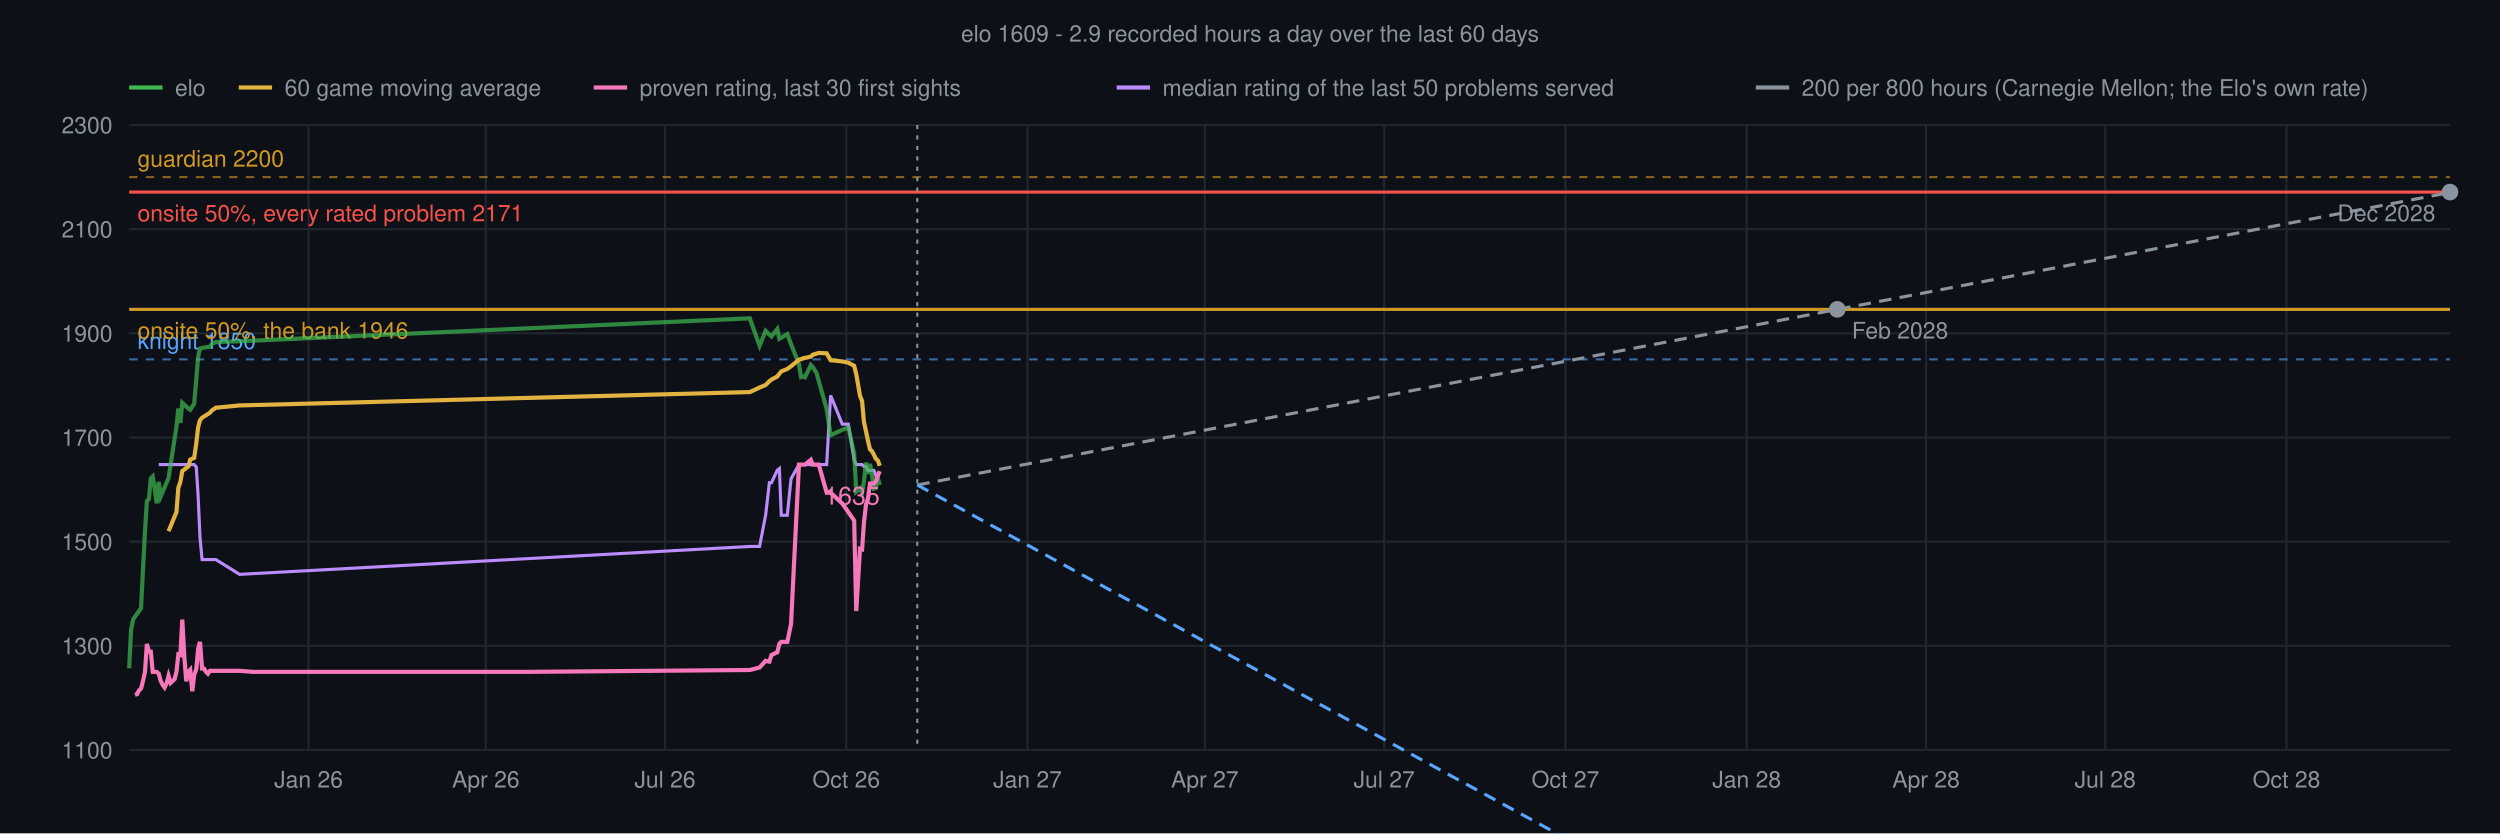
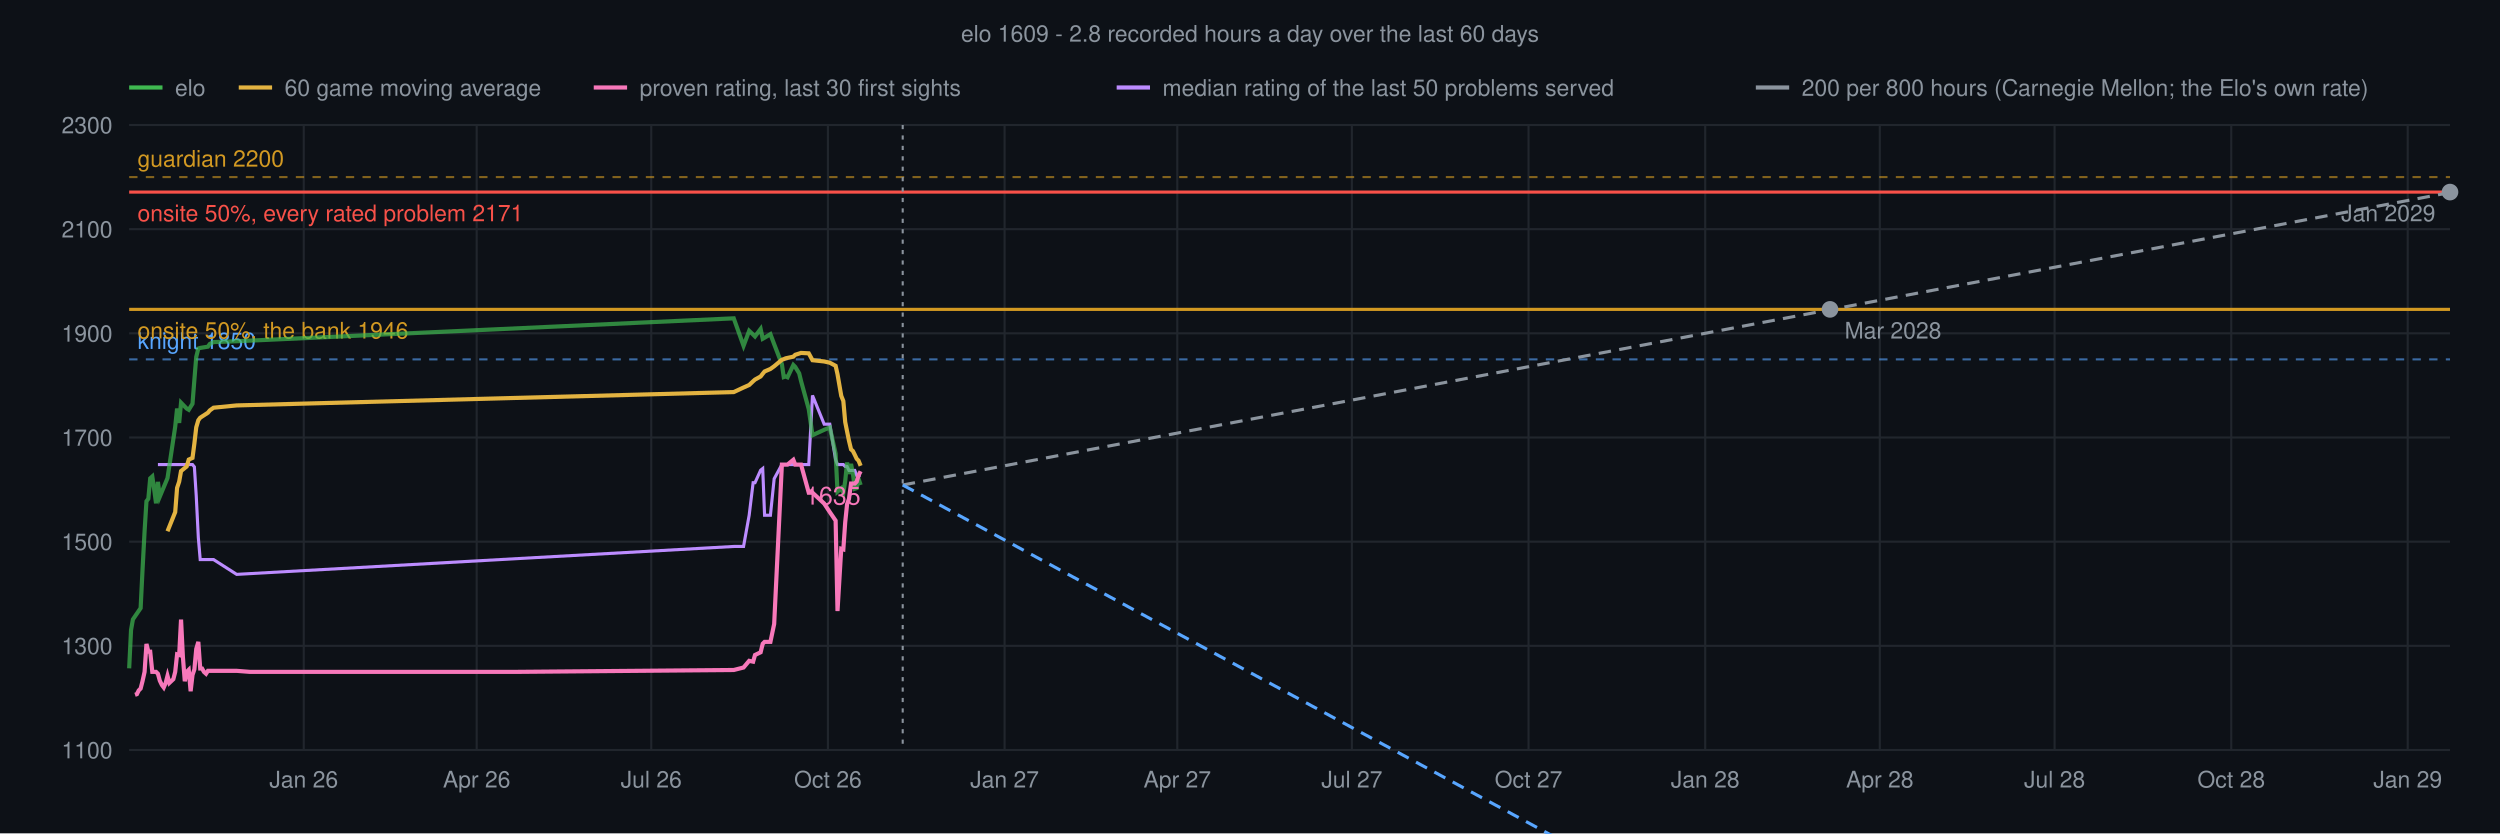
<svg xmlns="http://www.w3.org/2000/svg" viewBox="0 0 1200 400" font-family="Helvetica,sans-serif">
  <rect width="1200" height="400" fill="#0d1117" />
-   <text x="600" y="20" text-anchor="middle" font-size="11" fill="#8b949e">elo 1609 - 2.9 recorded hours a day over the last 60 days</text>
+   <text x="600" y="20" text-anchor="middle" font-size="11" fill="#8b949e">elo 1609 - 2.8 recorded hours a day over the last 60 days</text>
  <line x1="62" y1="360.0" x2="1176" y2="360.0" stroke="#21262d" stroke-width="1" />
  <text x="54" y="364.0" text-anchor="end" font-size="11" fill="#8b949e">1100</text>
  <line x1="62" y1="310.0" x2="1176" y2="310.0" stroke="#21262d" stroke-width="1" />
  <text x="54" y="314.0" text-anchor="end" font-size="11" fill="#8b949e">1300</text>
  <line x1="62" y1="260.0" x2="1176" y2="260.0" stroke="#21262d" stroke-width="1" />
  <text x="54" y="264.0" text-anchor="end" font-size="11" fill="#8b949e">1500</text>
  <line x1="62" y1="210.0" x2="1176" y2="210.0" stroke="#21262d" stroke-width="1" />
  <text x="54" y="214.0" text-anchor="end" font-size="11" fill="#8b949e">1700</text>
  <line x1="62" y1="160.0" x2="1176" y2="160.0" stroke="#21262d" stroke-width="1" />
  <text x="54" y="164.0" text-anchor="end" font-size="11" fill="#8b949e">1900</text>
  <line x1="62" y1="110.0" x2="1176" y2="110.0" stroke="#21262d" stroke-width="1" />
  <text x="54" y="114.0" text-anchor="end" font-size="11" fill="#8b949e">2100</text>
  <line x1="62" y1="60.0" x2="1176" y2="60.0" stroke="#21262d" stroke-width="1" />
  <text x="54" y="64.0" text-anchor="end" font-size="11" fill="#8b949e">2300</text>
-   <line x1="148.1" y1="60" x2="148.1" y2="360" stroke="#21262d" stroke-width="1" />
-   <text x="148.1" y="378" text-anchor="middle" font-size="11" fill="#8b949e">Jan 26</text>
-   <line x1="233.2" y1="60" x2="233.2" y2="360" stroke="#21262d" stroke-width="1" />
-   <text x="233.2" y="378" text-anchor="middle" font-size="11" fill="#8b949e">Apr 26</text>
-   <line x1="319.2" y1="60" x2="319.2" y2="360" stroke="#21262d" stroke-width="1" />
-   <text x="319.2" y="378" text-anchor="middle" font-size="11" fill="#8b949e">Jul 26</text>
-   <line x1="406.2" y1="60" x2="406.2" y2="360" stroke="#21262d" stroke-width="1" />
-   <text x="406.2" y="378" text-anchor="middle" font-size="11" fill="#8b949e">Oct 26</text>
-   <line x1="493.2" y1="60" x2="493.2" y2="360" stroke="#21262d" stroke-width="1" />
-   <text x="493.2" y="378" text-anchor="middle" font-size="11" fill="#8b949e">Jan 27</text>
-   <line x1="578.3" y1="60" x2="578.3" y2="360" stroke="#21262d" stroke-width="1" />
-   <text x="578.3" y="378" text-anchor="middle" font-size="11" fill="#8b949e">Apr 27</text>
-   <line x1="664.4" y1="60" x2="664.4" y2="360" stroke="#21262d" stroke-width="1" />
-   <text x="664.4" y="378" text-anchor="middle" font-size="11" fill="#8b949e">Jul 27</text>
-   <line x1="751.4" y1="60" x2="751.4" y2="360" stroke="#21262d" stroke-width="1" />
-   <text x="751.4" y="378" text-anchor="middle" font-size="11" fill="#8b949e">Oct 27</text>
-   <line x1="838.4" y1="60" x2="838.4" y2="360" stroke="#21262d" stroke-width="1" />
-   <text x="838.4" y="378" text-anchor="middle" font-size="11" fill="#8b949e">Jan 28</text>
-   <line x1="924.5" y1="60" x2="924.5" y2="360" stroke="#21262d" stroke-width="1" />
-   <text x="924.5" y="378" text-anchor="middle" font-size="11" fill="#8b949e">Apr 28</text>
-   <line x1="1010.5" y1="60" x2="1010.5" y2="360" stroke="#21262d" stroke-width="1" />
-   <text x="1010.5" y="378" text-anchor="middle" font-size="11" fill="#8b949e">Jul 28</text>
-   <line x1="1097.5" y1="60" x2="1097.5" y2="360" stroke="#21262d" stroke-width="1" />
-   <text x="1097.5" y="378" text-anchor="middle" font-size="11" fill="#8b949e">Oct 28</text>
+   <line x1="145.8" y1="60" x2="145.8" y2="360" stroke="#21262d" stroke-width="1" />
+   <text x="145.8" y="378" text-anchor="middle" font-size="11" fill="#8b949e">Jan 26</text>
+   <line x1="228.8" y1="60" x2="228.8" y2="360" stroke="#21262d" stroke-width="1" />
+   <text x="228.8" y="378" text-anchor="middle" font-size="11" fill="#8b949e">Apr 26</text>
+   <line x1="312.6" y1="60" x2="312.6" y2="360" stroke="#21262d" stroke-width="1" />
+   <text x="312.6" y="378" text-anchor="middle" font-size="11" fill="#8b949e">Jul 26</text>
+   <line x1="397.4" y1="60" x2="397.4" y2="360" stroke="#21262d" stroke-width="1" />
+   <text x="397.4" y="378" text-anchor="middle" font-size="11" fill="#8b949e">Oct 26</text>
+   <line x1="482.2" y1="60" x2="482.2" y2="360" stroke="#21262d" stroke-width="1" />
+   <text x="482.2" y="378" text-anchor="middle" font-size="11" fill="#8b949e">Jan 27</text>
+   <line x1="565.1" y1="60" x2="565.1" y2="360" stroke="#21262d" stroke-width="1" />
+   <text x="565.1" y="378" text-anchor="middle" font-size="11" fill="#8b949e">Apr 27</text>
+   <line x1="648.9" y1="60" x2="648.9" y2="360" stroke="#21262d" stroke-width="1" />
+   <text x="648.9" y="378" text-anchor="middle" font-size="11" fill="#8b949e">Jul 27</text>
+   <line x1="733.7" y1="60" x2="733.7" y2="360" stroke="#21262d" stroke-width="1" />
+   <text x="733.7" y="378" text-anchor="middle" font-size="11" fill="#8b949e">Oct 27</text>
+   <line x1="818.5" y1="60" x2="818.5" y2="360" stroke="#21262d" stroke-width="1" />
+   <text x="818.5" y="378" text-anchor="middle" font-size="11" fill="#8b949e">Jan 28</text>
+   <line x1="902.3" y1="60" x2="902.3" y2="360" stroke="#21262d" stroke-width="1" />
+   <text x="902.3" y="378" text-anchor="middle" font-size="11" fill="#8b949e">Apr 28</text>
+   <line x1="986.2" y1="60" x2="986.2" y2="360" stroke="#21262d" stroke-width="1" />
+   <text x="986.2" y="378" text-anchor="middle" font-size="11" fill="#8b949e">Jul 28</text>
+   <line x1="1071.0" y1="60" x2="1071.0" y2="360" stroke="#21262d" stroke-width="1" />
+   <text x="1071.0" y="378" text-anchor="middle" font-size="11" fill="#8b949e">Oct 28</text>
+   <line x1="1155.7" y1="60" x2="1155.7" y2="360" stroke="#21262d" stroke-width="1" />
+   <text x="1155.7" y="378" text-anchor="middle" font-size="11" fill="#8b949e">Jan 29</text>
  <line x1="62" y1="85.0" x2="1176" y2="85.0" stroke="#d29922" stroke-width="1" stroke-dasharray="4 4" stroke-opacity="0.6" />
  <text x="66" y="80.0" font-size="11" fill="#d29922">guardian 2200</text>
  <line x1="62" y1="172.5" x2="1176" y2="172.5" stroke="#58a6ff" stroke-width="1" stroke-dasharray="4 4" stroke-opacity="0.6" />
  <text x="66" y="167.5" font-size="11" fill="#58a6ff">knight 1850</text>
  <line x1="62" y1="148.5" x2="1176" y2="148.5" stroke="#d29922" stroke-width="1.5" />
  <text x="66" y="162.5" font-size="11" fill="#d29922">onsite 50%, the bank 1946</text>
  <line x1="62" y1="92.2" x2="1176" y2="92.2" stroke="#f85149" stroke-width="1.5" />
  <text x="66" y="106.2" font-size="11" fill="#f85149">onsite 50%, every rated problem 2171</text>
-   <line x1="440.3" y1="60" x2="440.3" y2="360" stroke="#8b949e" stroke-width="1" stroke-dasharray="2 3" />
-   <line x1="440.3" y1="232.8" x2="1176.0" y2="92.4" stroke="#8b949e" stroke-width="1.5" stroke-dasharray="6 4" />
-   <circle cx="881.9" cy="148.5" r="4" fill="#8b949e" />
-   <text x="888.9" y="162.5" text-anchor="start" font-size="11" fill="#8b949e">Feb 2028</text>
+   <line x1="433.3" y1="60" x2="433.3" y2="360" stroke="#8b949e" stroke-width="1" stroke-dasharray="2 3" />
+   <line x1="433.3" y1="232.8" x2="1176.0" y2="92.4" stroke="#8b949e" stroke-width="1.5" stroke-dasharray="6 4" />
+   <circle cx="878.4" cy="148.5" r="4" fill="#8b949e" />
+   <text x="885.4" y="162.5" text-anchor="start" font-size="11" fill="#8b949e">Mar 2028</text>
  <circle cx="1176.0" cy="92.2" r="4" fill="#8b949e" />
-   <text x="1169.0" y="106.2" text-anchor="end" font-size="11" fill="#8b949e">Dec 2028</text>
-   <line x1="440.3" y1="232.8" x2="1176.0" y2="633.7" stroke="#58a6ff" stroke-width="1.5" stroke-dasharray="6 4" />
-   <polyline points="76.2,223.0 77.1,223.0 80.9,223.0 84.7,223.0 85.6,223.0 86.6,223.0 87.5,223.0 90.4,223.0 91.3,223.0 93.2,223.0 94.2,224.1 95.1,238.1 96.0,258.1 97.0,268.6 100.8,268.6 101.7,268.6 103.6,268.6 115.0,275.7 359.9,262.3 364.6,262.3 367.5,247.3 369.3,231.7 370.3,231.7 373.1,225.7 374.1,224.9 375.0,247.3 377.9,247.3 379.7,229.8 383.5,223.0 384.5,223.0 385.4,223.0 386.4,223.0 389.2,223.0 390.1,223.0 392.0,223.0 393.0,223.0 396.8,223.0 398.7,189.8 404.3,203.6 407.2,203.6 410.0,220.7 411.0,223.0 412.8,223.0 413.8,223.0 414.7,223.9 415.7,223.9 416.6,225.8 417.6,225.8 418.5,225.8 419.5,225.8 420.4,228.2 421.4,228.2 422.3,228.2" fill="none" stroke="#bc8cff" stroke-width="1.5" />
-   <polyline points="62.0,320.8 62.9,302.4 63.9,297.3 67.7,291.9 68.6,273.8 69.6,255.0 70.5,240.6 71.5,239.4 72.4,229.6 73.3,228.7 74.3,234.9 75.2,241.6 76.2,231.3 77.1,238.4 80.9,229.5 84.7,204.8 85.6,196.1 86.6,203.0 87.5,193.3 90.4,196.1 91.3,196.7 93.2,193.8 94.2,182.3 95.1,171.3 96.0,167.3 97.0,167.0 100.8,166.4 101.7,165.1 103.6,164.2 115.0,163.8 359.9,152.8 364.6,166.0 367.5,158.8 369.3,160.6 370.3,161.5 373.1,157.9 374.1,162.6 375.0,162.1 377.9,160.4 379.7,165.2 383.5,174.8 384.5,181.0 385.4,180.7 386.4,181.1 389.2,175.2 390.1,176.1 392.0,179.2 393.0,182.9 396.8,196.4 398.7,208.9 404.3,206.3 407.2,205.2 410.0,217.7 411.0,236.0 412.8,234.4 413.8,236.7 414.7,230.9 415.7,222.0 416.6,227.5 417.6,222.7 418.5,227.3 419.5,234.6 420.4,234.3 421.4,229.8 422.3,232.8" fill="none" stroke="#3fb950" stroke-width="2" stroke-opacity="0.7" />
-   <polyline points="80.9,255.0 84.7,245.8 85.6,234.2 86.6,231.2 87.5,226.1 90.4,223.9 91.3,220.6 93.2,219.8 94.2,212.9 95.1,205.1 96.0,201.7 97.0,200.5 100.8,198.1 101.7,197.0 103.6,195.7 115.0,194.6 359.9,188.2 364.6,186.0 367.5,184.8 369.3,183.0 370.3,182.2 373.1,180.7 374.1,179.4 375.0,178.3 377.9,177.1 379.7,175.8 383.5,172.7 384.5,172.4 385.4,172.0 386.4,171.8 389.2,171.2 390.1,170.3 392.0,169.7 393.0,169.4 396.8,169.6 398.7,172.9 404.3,173.5 407.2,174.1 410.0,175.6 411.0,179.6 412.8,190.0 413.8,192.5 414.7,202.6 415.7,207.1 416.6,211.5 417.6,215.7 418.5,216.5 419.5,218.3 420.4,220.2 421.4,221.1 422.3,223.6" fill="none" stroke="#e3b341" stroke-width="2" />
-   <polyline points="64.8,333.5 65.8,333.2 66.7,331.4 67.7,330.5 68.6,327.0 69.6,322.5 70.5,309.1 71.5,312.8 72.4,312.8 73.3,322.5 74.3,322.5 75.2,322.5 76.2,323.4 77.1,326.7 78.1,328.8 79.0,330.0 80.0,327.9 80.9,324.4 81.9,327.8 83.8,326.0 84.7,322.5 85.6,314.1 86.6,314.4 87.5,297.4 88.5,315.5 89.4,327.0 90.4,322.5 91.3,321.5 92.3,331.8 93.2,324.0 94.2,321.3 95.1,311.5 96.0,308.1 97.0,320.9 97.9,320.9 98.9,322.5 99.8,323.4 100.8,322.0 101.7,322.0 103.6,322.0 115.0,322.0 121.6,322.5 224.7,322.5 252.1,322.5 359.9,321.6 364.6,320.4 367.5,317.2 369.3,317.6 370.3,314.4 373.1,313.1 374.1,309.0 375.0,308.1 377.9,308.1 379.7,299.5 383.5,223.0 384.5,223.0 385.4,223.0 386.4,223.0 389.2,220.7 390.1,223.0 392.0,223.0 393.0,223.0 396.8,236.5 398.7,236.5 404.3,241.7 407.2,245.8 410.0,249.9 411.0,293.3 412.8,263.4 413.8,263.7 414.7,250.7 415.7,242.0 416.6,239.5 417.6,232.1 418.5,232.1 419.5,232.1 420.4,231.2 421.4,228.2 422.3,226.2" fill="none" stroke="#f778ba" stroke-width="2" />
-   <text x="422.3" y="242.2" text-anchor="end" font-size="12" fill="#f778ba">1635</text>
+   <text x="1169.0" y="106.2" text-anchor="end" font-size="11" fill="#8b949e">Jan 2029</text>
+   <line x1="433.3" y1="232.8" x2="1176.0" y2="633.8" stroke="#58a6ff" stroke-width="1.5" stroke-dasharray="6 4" />
+   <polyline points="75.8,223.0 76.7,223.0 80.4,223.0 84.1,223.0 85.0,223.0 86.0,223.0 86.9,223.0 89.6,223.0 90.6,223.0 92.4,223.0 93.3,224.1 94.2,238.1 95.2,258.1 96.1,268.6 99.8,268.6 100.7,268.6 102.5,268.6 113.6,275.7 352.2,262.3 356.9,262.3 359.6,247.3 361.5,231.7 362.4,231.7 365.1,225.7 366.1,224.9 367.0,247.3 369.8,247.3 371.6,229.8 375.3,223.0 376.2,223.0 377.1,223.0 378.0,223.0 380.8,223.0 381.7,223.0 383.6,223.0 384.5,223.0 388.2,223.0 390.0,189.8 395.6,203.6 398.3,203.6 401.1,220.7 402.0,223.0 403.8,223.0 404.8,223.0 405.7,223.9 406.6,223.9 407.5,225.8 408.5,225.8 409.4,225.8 410.3,225.8 411.2,228.2 412.1,228.2 413.1,228.2" fill="none" stroke="#bc8cff" stroke-width="1.5" />
+   <polyline points="62.0,320.8 62.9,302.4 63.8,297.3 67.5,291.9 68.4,273.8 69.4,255.0 70.3,240.6 71.2,239.4 72.1,229.6 73.1,228.7 74.0,234.9 74.9,241.6 75.8,231.3 76.7,238.4 80.4,229.5 84.1,204.8 85.0,196.1 86.0,203.0 86.9,193.3 89.6,196.1 90.6,196.7 92.4,193.8 93.3,182.3 94.2,171.3 95.2,167.3 96.1,167.0 99.8,166.4 100.7,165.1 102.5,164.2 113.6,163.8 352.2,152.8 356.9,166.0 359.6,158.8 361.5,160.6 362.4,161.5 365.1,157.9 366.1,162.6 367.0,162.1 369.8,160.4 371.6,165.2 375.3,174.8 376.2,181.0 377.1,180.7 378.0,181.1 380.8,175.2 381.7,176.1 383.6,179.2 384.5,182.9 388.2,196.4 390.0,208.9 395.6,206.3 398.3,205.2 401.1,217.7 402.0,236.0 403.8,234.4 404.8,236.7 405.7,230.9 406.6,222.0 407.5,227.5 408.5,222.7 409.4,227.3 410.3,234.6 411.2,234.3 412.1,229.8 413.1,232.8" fill="none" stroke="#3fb950" stroke-width="2" stroke-opacity="0.7" />
+   <polyline points="80.4,255.0 84.1,245.8 85.0,234.2 86.0,231.2 86.9,226.1 89.6,223.9 90.6,220.6 92.4,219.8 93.3,212.9 94.2,205.1 95.2,201.7 96.1,200.5 99.8,198.1 100.7,197.0 102.5,195.7 113.6,194.6 352.2,188.2 356.9,186.0 359.6,184.8 361.5,183.0 362.4,182.2 365.1,180.7 366.1,179.4 367.0,178.3 369.8,177.1 371.6,175.8 375.3,172.7 376.2,172.4 377.1,172.0 378.0,171.8 380.8,171.2 381.7,170.3 383.6,169.7 384.5,169.4 388.2,169.6 390.0,172.9 395.6,173.5 398.3,174.1 401.1,175.6 402.0,179.6 403.8,190.0 404.8,192.5 405.7,202.6 406.6,207.1 407.5,211.5 408.5,215.7 409.4,216.5 410.3,218.3 411.2,220.2 412.1,221.1 413.1,223.6" fill="none" stroke="#e3b341" stroke-width="2" />
+   <polyline points="64.8,333.5 65.7,333.2 66.6,331.4 67.5,330.5 68.4,327.0 69.4,322.5 70.3,309.1 71.2,312.8 72.1,312.8 73.1,322.5 74.0,322.5 74.9,322.5 75.8,323.4 76.7,326.7 77.7,328.8 78.6,330.0 79.5,327.9 80.4,324.4 81.3,327.8 83.2,326.0 84.1,322.5 85.0,314.1 86.0,314.4 86.9,297.4 87.8,315.5 88.7,327.0 89.6,322.5 90.6,321.5 91.5,331.8 92.4,324.0 93.3,321.3 94.2,311.5 95.2,308.1 96.1,320.9 97.0,320.9 97.9,322.5 98.9,323.4 99.8,322.0 100.7,322.0 102.5,322.0 113.6,322.0 120.0,322.5 220.5,322.5 247.2,322.5 352.2,321.6 356.9,320.4 359.6,317.2 361.5,317.6 362.4,314.4 365.1,313.1 366.1,309.0 367.0,308.1 369.8,308.1 371.6,299.5 375.3,223.0 376.2,223.0 377.1,223.0 378.0,223.0 380.8,220.7 381.7,223.0 383.6,223.0 384.5,223.0 388.2,236.5 390.0,236.5 395.6,241.7 398.3,245.8 401.1,249.9 402.0,293.3 403.8,263.4 404.8,263.7 405.7,250.7 406.6,242.0 407.5,239.5 408.5,232.1 409.4,232.1 410.3,232.1 411.2,231.2 412.1,228.2 413.1,226.2" fill="none" stroke="#f778ba" stroke-width="2" />
+   <text x="413.1" y="242.2" text-anchor="end" font-size="12" fill="#f778ba">1635</text>
  <line x1="62" y1="42" x2="78" y2="42" stroke="#3fb950" stroke-width="2" />
  <text x="84" y="46" font-size="11" fill="#8b949e">elo</text>
  <line x1="114.6" y1="42" x2="130.6" y2="42" stroke="#e3b341" stroke-width="2" />
  <text x="136.6" y="46" font-size="11" fill="#8b949e">60 game moving average</text>
  <line x1="285.0" y1="42" x2="301.0" y2="42" stroke="#f778ba" stroke-width="2" />
  <text x="307.0" y="46" font-size="11" fill="#8b949e">proven rating, last 30 first sights</text>
  <line x1="536.0" y1="42" x2="552.0" y2="42" stroke="#bc8cff" stroke-width="2" />
  <text x="558.0" y="46" font-size="11" fill="#8b949e">median rating of the last 50 problems served</text>
  <line x1="842.8" y1="42" x2="858.8" y2="42" stroke="#8b949e" stroke-width="2" />
  <text x="864.8" y="46" font-size="11" fill="#8b949e">200 per 800 hours (Carnegie Mellon; the Elo's own rate)</text>
  <line x1="1217.8" y1="42" x2="1233.8" y2="42" stroke="#58a6ff" stroke-width="2" />
  <text x="1239.8" y="46" font-size="11" fill="#8b949e">first-sight rate, -71 per 100 hours</text>
</svg>
